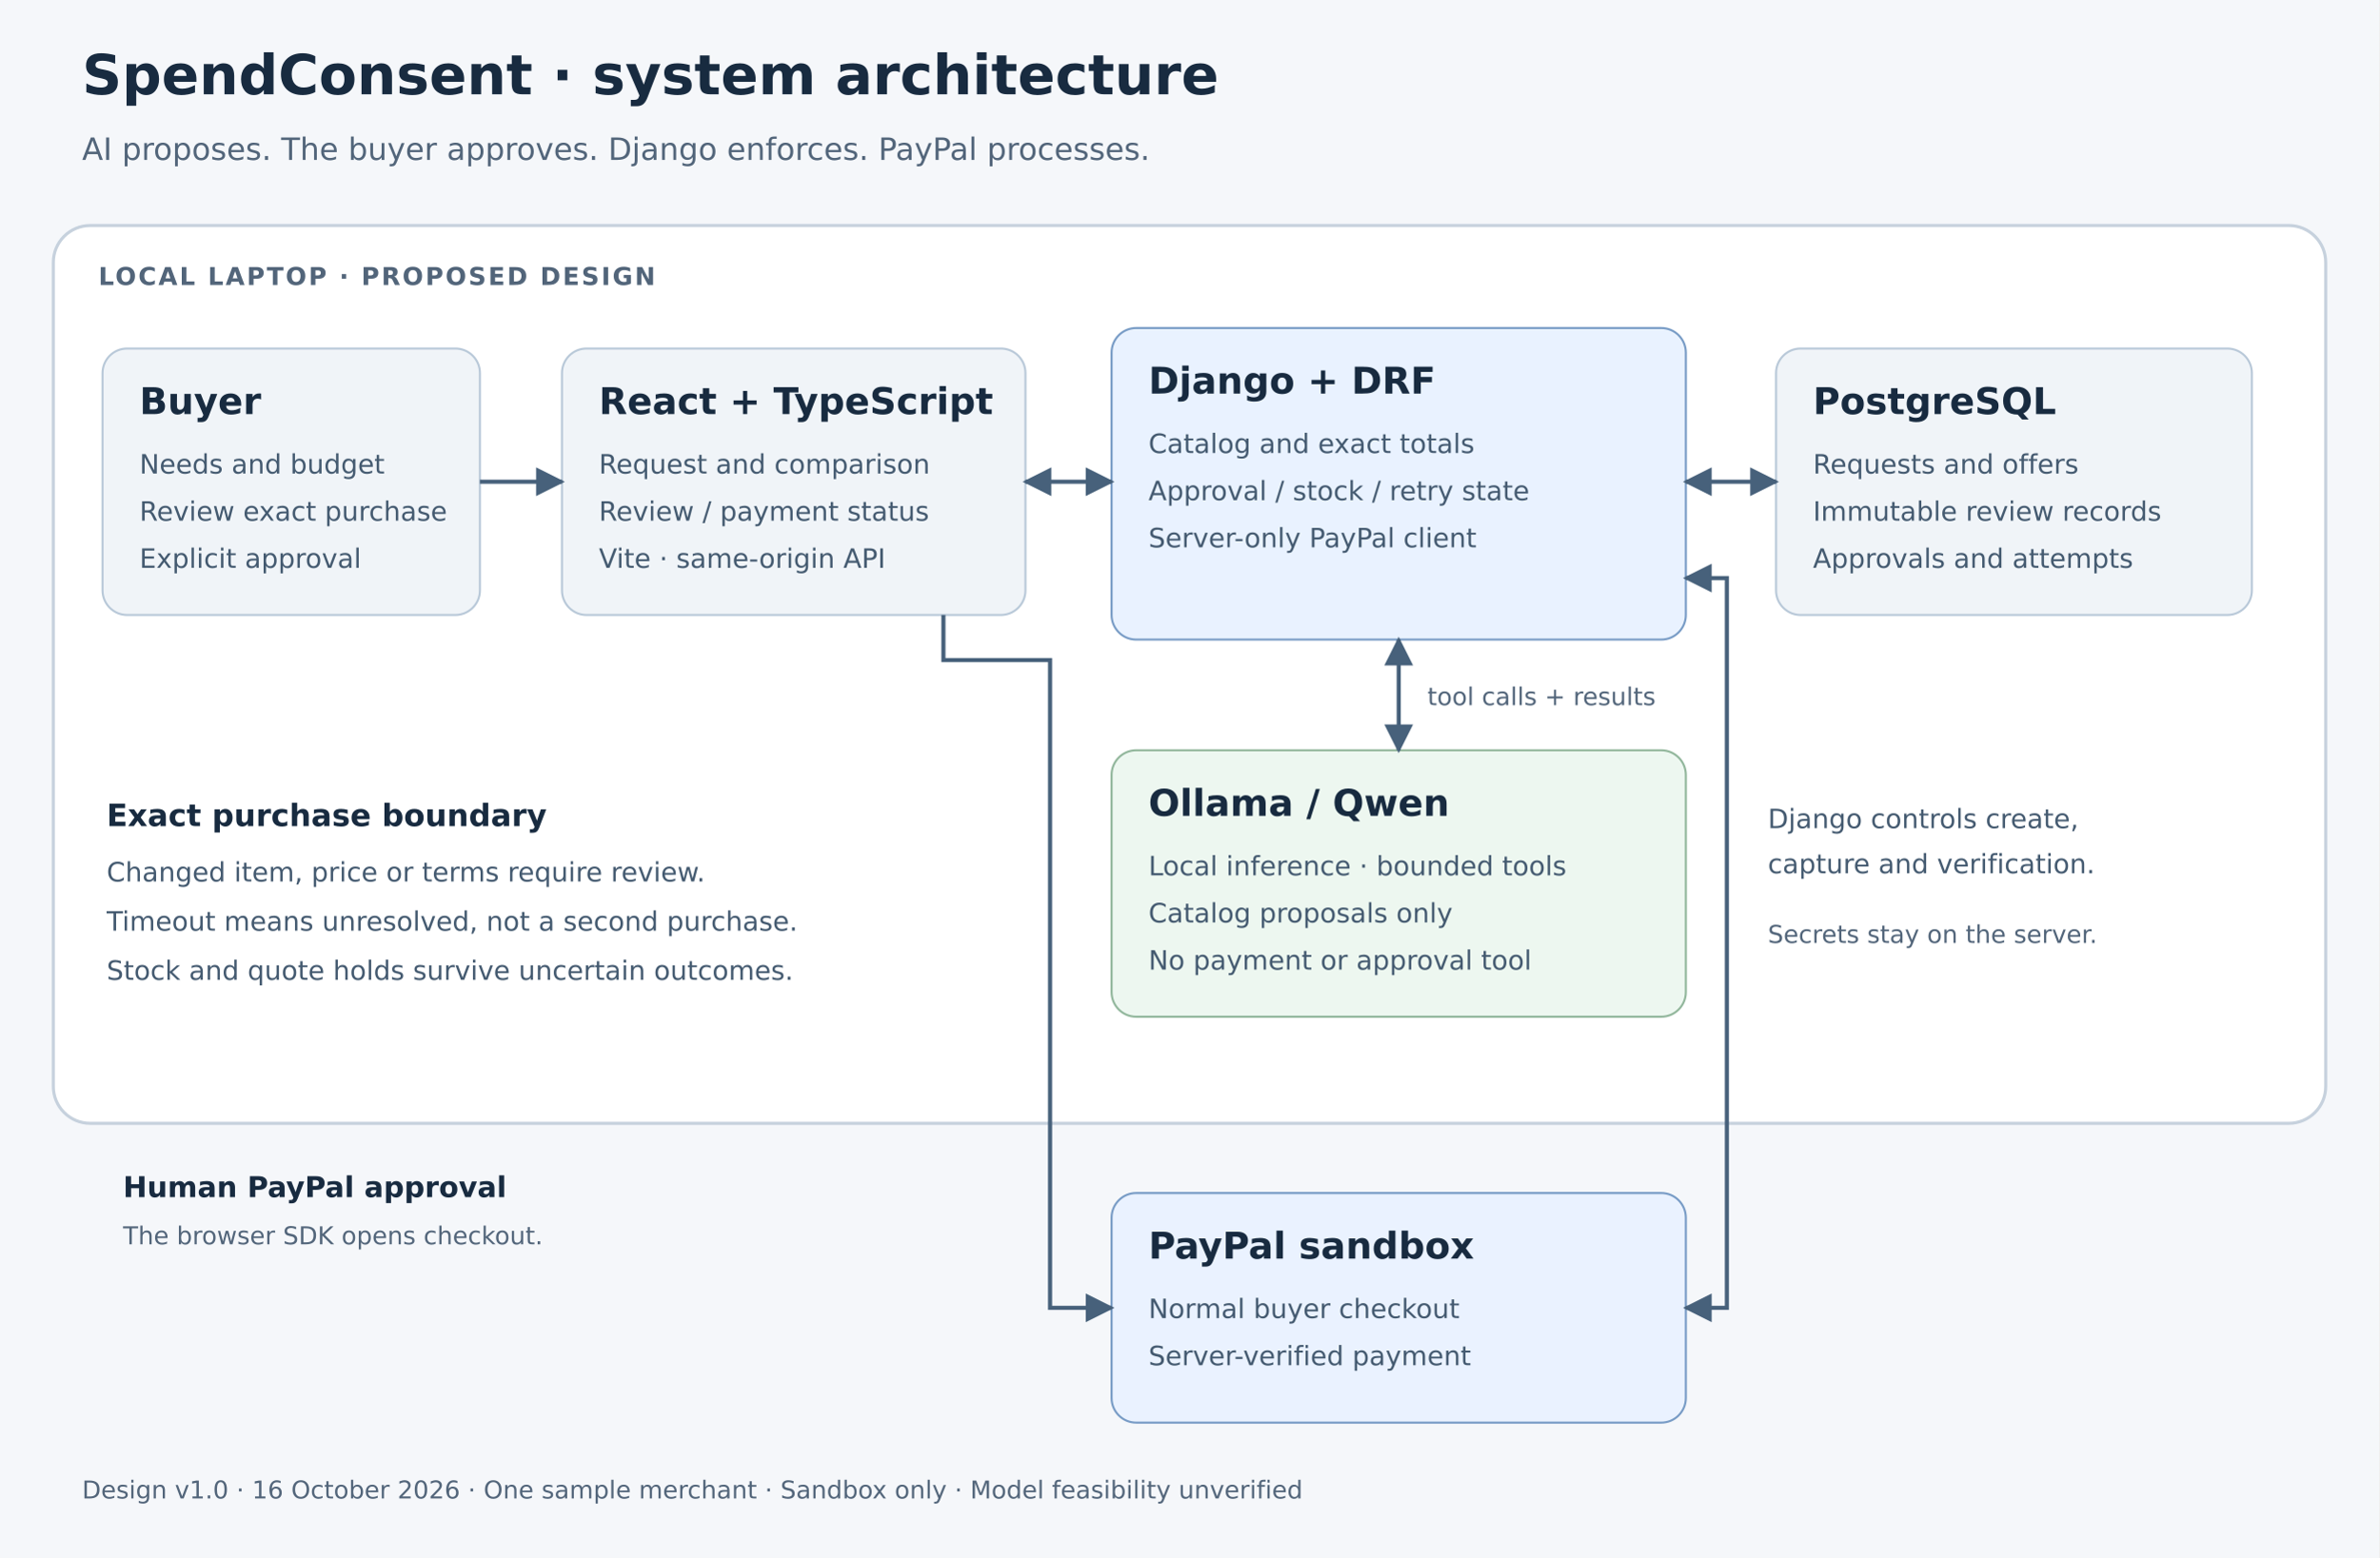
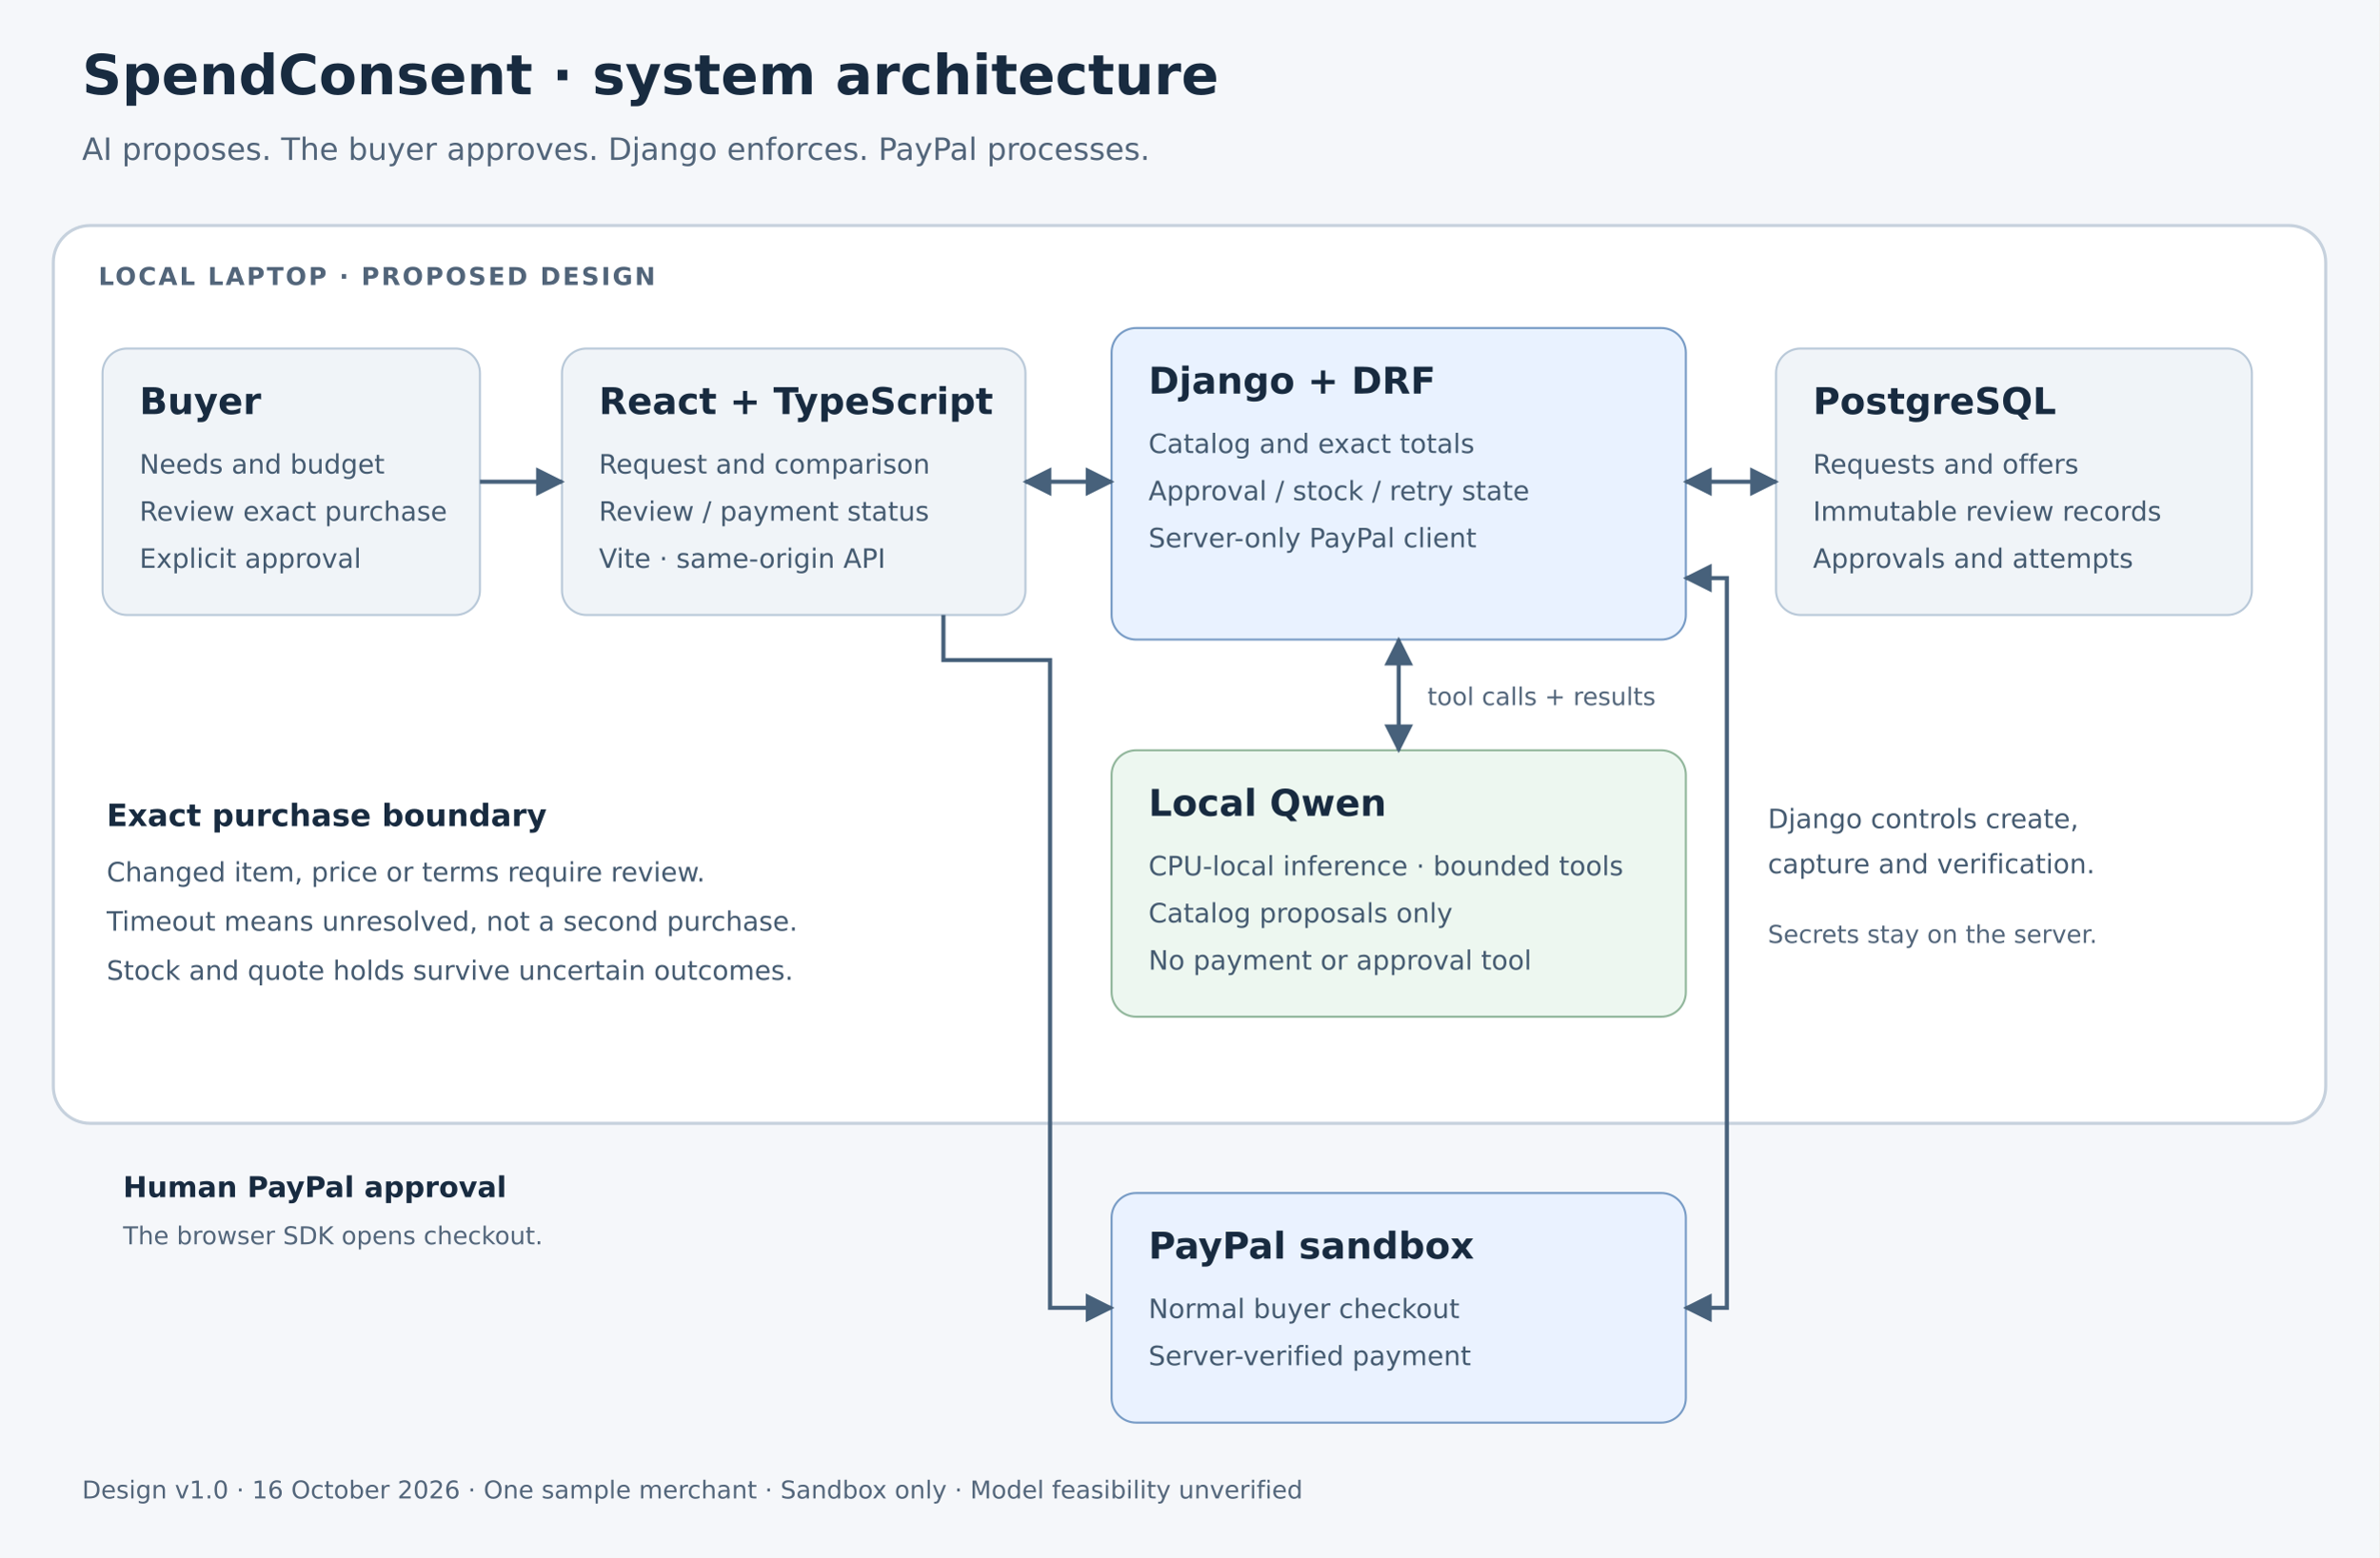
<svg xmlns="http://www.w3.org/2000/svg" width="1160" height="760" viewBox="0 0 1160 760" role="img" aria-labelledby="title desc">
  <defs>
    <marker id="arrow" viewBox="0 0 10 10" refX="9" refY="5" markerWidth="7" markerHeight="7" orient="auto-start-reverse">
      <path d="M0 0L10 5L0 10Z" fill="#47617b" />
    </marker>
  </defs>
  <rect width="1160" height="760" fill="#f5f7fa" />
  <g font-family="DejaVu Sans, sans-serif" fill="#182b40">
    <text x="40" y="46" font-size="27" font-weight="700">SpendConsent · system architecture</text>
    <text x="40" y="78" font-size="15" fill="#52657a">AI proposes. The buyer approves. Django enforces. PayPal processes.</text>
    <rect x="26" y="110" width="1108" height="438" rx="18" fill="#ffffff" stroke="#c6d1dd" stroke-width="1.5" />
    <text x="48" y="139" font-size="12" font-weight="700" letter-spacing="1" fill="#52657a">LOCAL LAPTOP · PROPOSED DESIGN</text>
    <rect x="50" y="170" width="184" height="130" rx="12" fill="#f0f4f8" stroke="#b8c8d8" />
    <text x="68" y="202" font-size="18" font-weight="700">Buyer</text>
    <text x="68" y="231" font-size="13" fill="#445a70">Needs and budget</text>
    <text x="68" y="254" font-size="13" fill="#445a70">Review exact purchase</text>
    <text x="68" y="277" font-size="13" fill="#445a70">Explicit approval</text>
    <rect x="274" y="170" width="226" height="130" rx="12" fill="#f0f4f8" stroke="#b8c8d8" />
    <text x="292" y="202" font-size="18" font-weight="700">React + TypeScript</text>
    <text x="292" y="231" font-size="13" fill="#445a70">Request and comparison</text>
    <text x="292" y="254" font-size="13" fill="#445a70">Review / payment status</text>
    <text x="292" y="277" font-size="13" fill="#445a70">Vite · same-origin API</text>
    <rect x="542" y="160" width="280" height="152" rx="12" fill="#e9f2ff" stroke="#779bc5" />
    <text x="560" y="192" font-size="18" font-weight="700">Django + DRF</text>
    <text x="560" y="221" font-size="13" fill="#445a70">Catalog and exact totals</text>
    <text x="560" y="244" font-size="13" fill="#445a70">Approval / stock / retry state</text>
    <text x="560" y="267" font-size="13" fill="#445a70">Server-only PayPal client</text>
    <rect x="866" y="170" width="232" height="130" rx="12" fill="#f0f4f8" stroke="#b8c8d8" />
    <text x="884" y="202" font-size="18" font-weight="700">PostgreSQL</text>
    <text x="884" y="231" font-size="13" fill="#445a70">Requests and offers</text>
    <text x="884" y="254" font-size="13" fill="#445a70">Immutable review records</text>
    <text x="884" y="277" font-size="13" fill="#445a70">Approvals and attempts</text>
    <rect x="542" y="366" width="280" height="130" rx="12" fill="#edf7f0" stroke="#91b69b" />
-     <text x="560" y="398" font-size="18" font-weight="700">Ollama / Qwen</text>
-     <text x="560" y="427" font-size="13" fill="#445a70">Local inference · bounded tools</text>
+     <text x="560" y="398" font-size="18" font-weight="700">Local Qwen</text>
+     <text x="560" y="427" font-size="13" fill="#445a70">CPU-local inference · bounded tools</text>
    <text x="560" y="450" font-size="13" fill="#445a70">Catalog proposals only</text>
    <text x="560" y="473" font-size="13" fill="#445a70">No payment or approval tool</text>
    <rect x="542" y="582" width="280" height="112" rx="12" fill="#eaf2ff" stroke="#779bc5" />
    <text x="560" y="614" font-size="18" font-weight="700">PayPal sandbox</text>
    <text x="560" y="643" font-size="13" fill="#445a70">Normal buyer checkout</text>
    <text x="560" y="666" font-size="13" fill="#445a70">Server-verified payment</text>
    <path d="M234 235 H274" fill="none" stroke="#47617b" stroke-width="2" marker-end="url(#arrow)" />
    <path d="M500 235 H542" fill="none" stroke="#47617b" stroke-width="2" marker-end="url(#arrow)" marker-start="url(#arrow)" />
    <path d="M822 235 H866" fill="none" stroke="#47617b" stroke-width="2" marker-end="url(#arrow)" marker-start="url(#arrow)" />
    <path d="M682 312 V366" fill="none" stroke="#47617b" stroke-width="2" marker-end="url(#arrow)" marker-start="url(#arrow)" />
    <text x="696" y="344" font-size="12" fill="#52657a">tool calls + results</text>
    <path d="M822 282 H842 V638 H822" fill="none" stroke="#47617b" stroke-width="2" marker-end="url(#arrow)" marker-start="url(#arrow)" />
    <text x="862" y="404" font-size="13" fill="#445a70">Django controls create,</text>
    <text x="862" y="426" font-size="13" fill="#445a70">capture and verification.</text>
    <text x="862" y="460" font-size="12" fill="#52657a">Secrets stay on the server.</text>
    <path d="M460 300 V322 H512 V638 H542" fill="none" stroke="#47617b" stroke-width="2" marker-end="url(#arrow)" />
    <text x="60" y="584" font-size="14" font-weight="700">Human PayPal approval</text>
    <text x="60" y="607" font-size="12" fill="#52657a">The browser SDK opens checkout.</text>
    <text x="52" y="403" font-size="15" font-weight="700">Exact purchase boundary</text>
    <text x="52" y="430" font-size="13" fill="#445a70">Changed item, price or terms require review.</text>
    <text x="52" y="454" font-size="13" fill="#445a70">Timeout means unresolved, not a second purchase.</text>
    <text x="52" y="478" font-size="13" fill="#445a70">Stock and quote holds survive uncertain outcomes.</text>
    <text x="40" y="731" font-size="12" fill="#52657a">Design v1.0 · 16 October 2026 · One sample merchant · Sandbox only · Model feasibility unverified</text>
    <polygon points="274,235 266,231 266,239" fill="#47617b" />
    <polygon points="500,235 508,231 508,239" fill="#47617b" />
    <polygon points="542,235 534,231 534,239" fill="#47617b" />
    <polygon points="822,235 830,231 830,239" fill="#47617b" />
    <polygon points="866,235 858,231 858,239" fill="#47617b" />
    <polygon points="682,312 678,320 686,320" fill="#47617b" />
    <polygon points="682,366 678,358 686,358" fill="#47617b" />
    <polygon points="822,282 830,278 830,286" fill="#47617b" />
    <polygon points="822,638 830,634 830,642" fill="#47617b" />
    <polygon points="542,638 534,634 534,642" fill="#47617b" />
  </g>
</svg>
